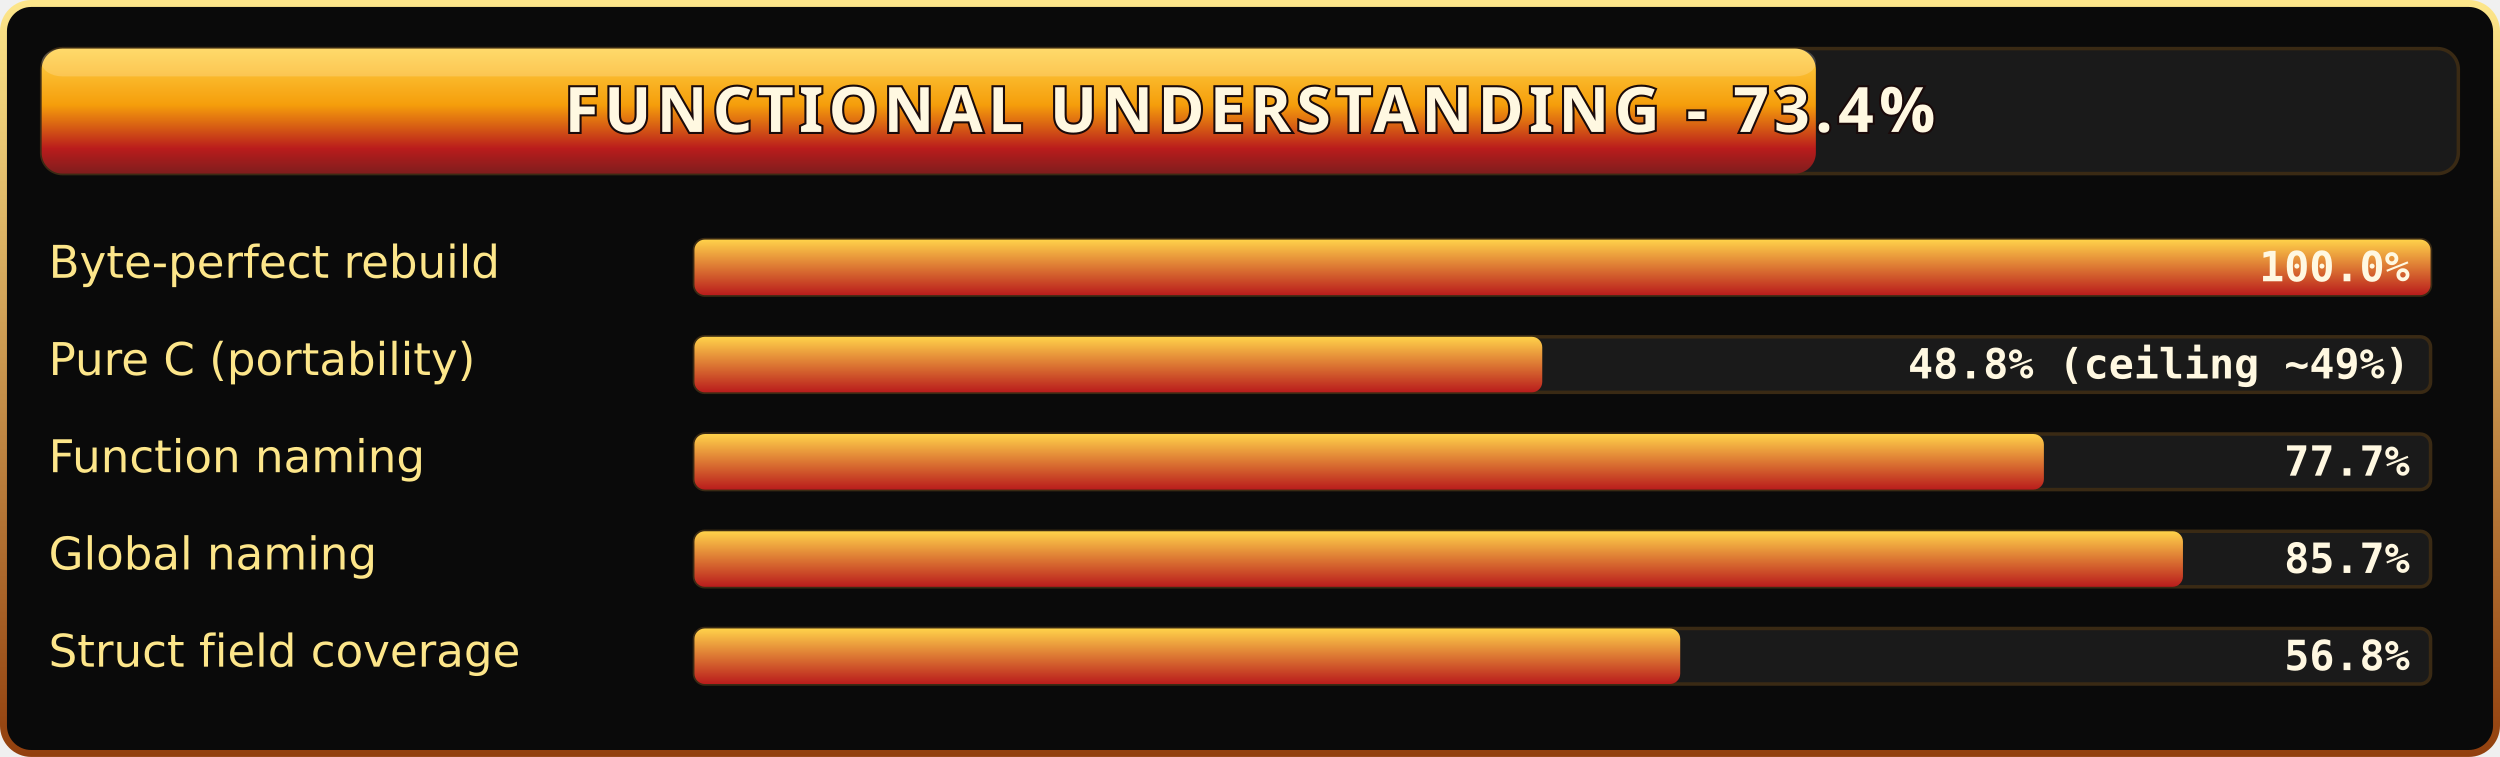
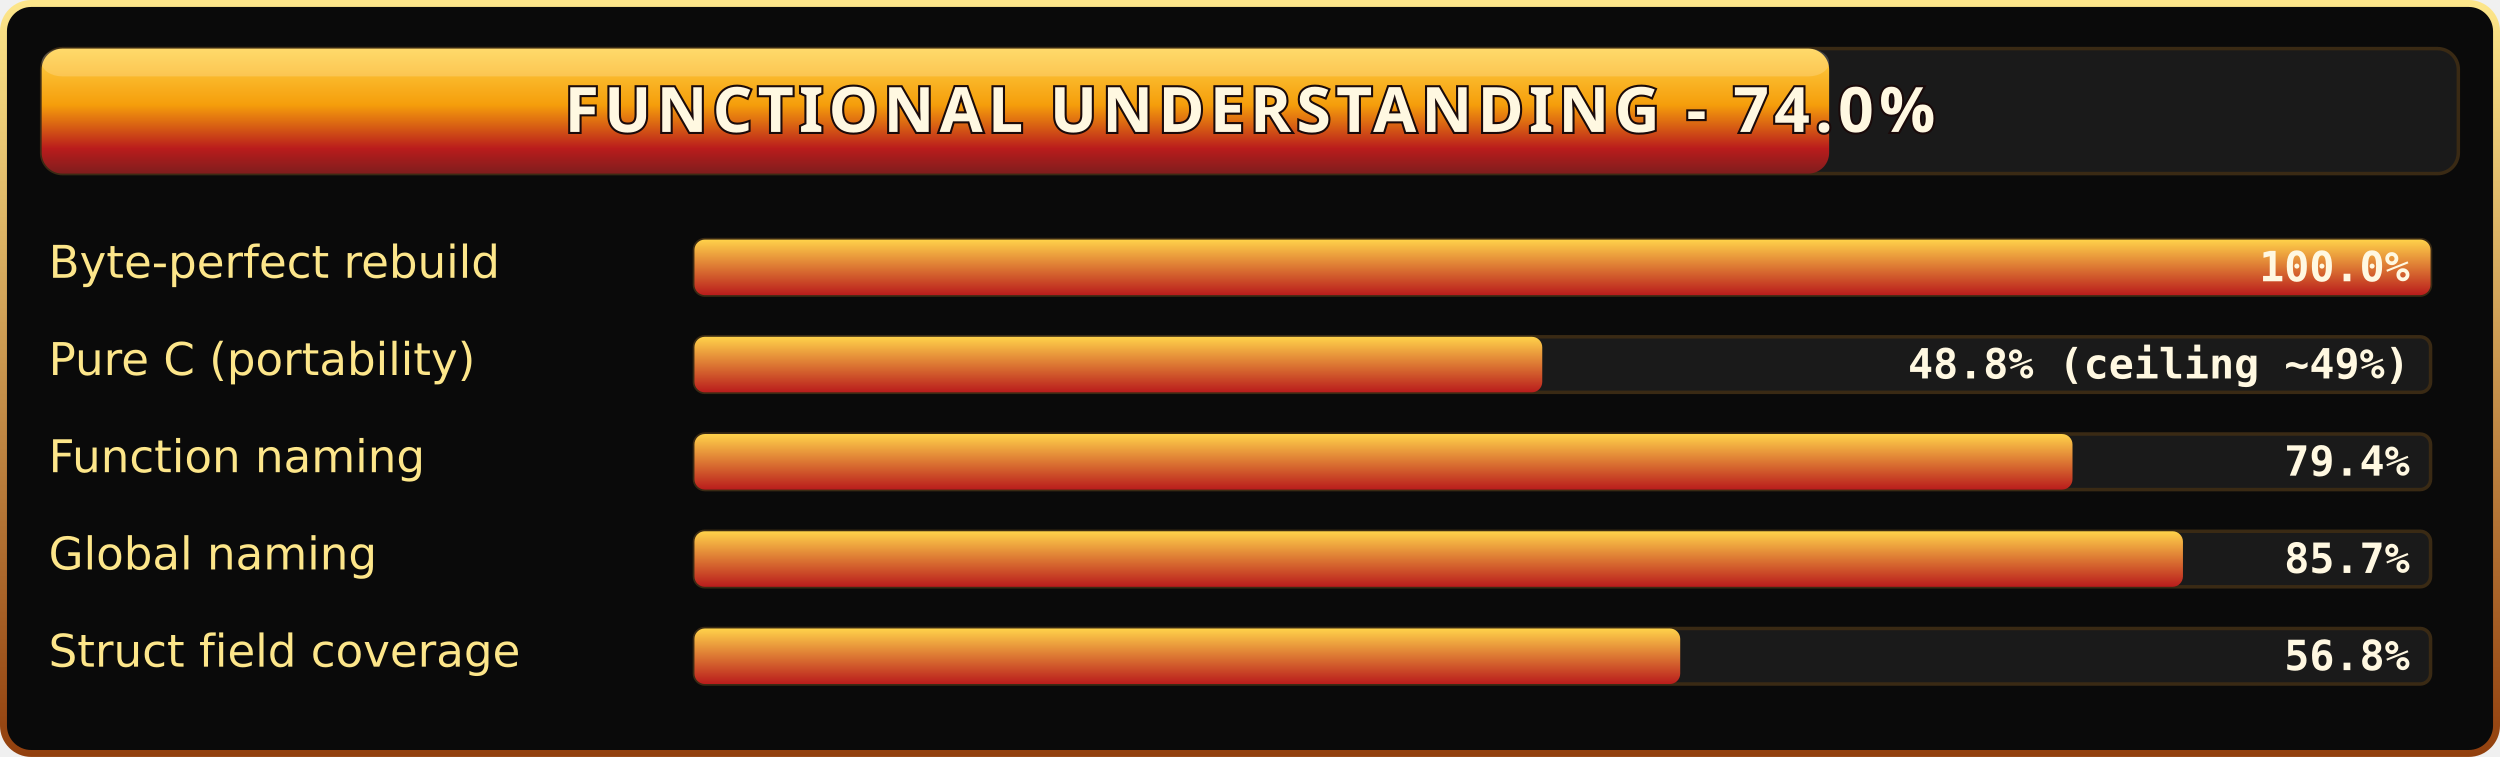
- <svg xmlns="http://www.w3.org/2000/svg" width="720" height="218" viewBox="0 0 720 218" role="img" aria-label="MK4 decomp progress 73.4%">
+ <svg xmlns="http://www.w3.org/2000/svg" width="720" height="218" viewBox="0 0 720 218" role="img" aria-label="MK4 decomp progress 74.0%">
  <defs>
    <linearGradient id="fillGrad" x1="0" y1="0" x2="0" y2="1">
      <stop offset="0%" stop-color="#ffd24a" />
      <stop offset="45%" stop-color="#f59e0b" />
      <stop offset="80%" stop-color="#b91c1c" />
      <stop offset="100%" stop-color="#7f1d1d" />
    </linearGradient>
    <linearGradient id="rowGrad" x1="0" y1="0" x2="0" y2="1">
      <stop offset="0%" stop-color="#ffd24a" />
      <stop offset="100%" stop-color="#b91c1c" />
    </linearGradient>
    <linearGradient id="borderGrad" x1="0" y1="0" x2="0" y2="1">
      <stop offset="0%" stop-color="#fde68a" />
      <stop offset="100%" stop-color="#92400e" />
    </linearGradient>
  </defs>
  <rect x="1" y="1" width="718" height="216" rx="8" ry="8" fill="#0a0a0a" stroke="url(#borderGrad)" stroke-width="2" />
  <rect x="12" y="14" width="696" height="36" rx="6" ry="6" fill="#1a1a1a" stroke="#3a2a14" stroke-width="1" />
-   <rect x="12" y="14" width="510.97" height="36" rx="6" ry="6" fill="url(#fillGrad)" />
-   <rect x="12" y="14" width="510.97" height="8" rx="6" ry="6" fill="#ffffff" opacity="0.18" />
-   <text x="360.0" y="38.0" font-family="Impact, 'Arial Black', sans-serif" font-size="18" font-weight="900" text-anchor="middle" fill="#fff8e1" stroke="#1a0a0a" stroke-width="1.2" paint-order="stroke fill" letter-spacing="1.5">FUNCTIONAL UNDERSTANDING - 73.4%</text>
+   <rect x="12" y="14" width="514.79" height="36" rx="6" ry="6" fill="url(#fillGrad)" />
+   <rect x="12" y="14" width="514.79" height="8" rx="6" ry="6" fill="#ffffff" opacity="0.18" />
+   <text x="360.0" y="38.0" font-family="Impact, 'Arial Black', sans-serif" font-size="18" font-weight="900" text-anchor="middle" fill="#fff8e1" stroke="#1a0a0a" stroke-width="1.2" paint-order="stroke fill" letter-spacing="1.5">FUNCTIONAL UNDERSTANDING - 74.0%</text>
  <text x="14" y="80" font-family="'DejaVu Sans', Verdana, sans-serif" font-size="13" fill="#fde68a">Byte-perfect rebuild</text>
  <rect x="200" y="69" width="500" height="16" rx="3" ry="3" fill="#1a1a1a" stroke="#3a2a14" stroke-width="1" />
  <rect x="200" y="69" width="500.00" height="16" rx="3" ry="3" fill="url(#rowGrad)" />
  <text x="694" y="81" font-family="'DejaVu Sans Mono', monospace" font-size="12" fill="#fff8e1" text-anchor="end" font-weight="bold">100.0%</text>
  <text x="14" y="108" font-family="'DejaVu Sans', Verdana, sans-serif" font-size="13" fill="#fde68a">Pure C (portability)</text>
  <rect x="200" y="97" width="500" height="16" rx="3" ry="3" fill="#1a1a1a" stroke="#3a2a14" stroke-width="1" />
  <rect x="200" y="97" width="244.17" height="16" rx="3" ry="3" fill="url(#rowGrad)" />
  <text x="694" y="109" font-family="'DejaVu Sans Mono', monospace" font-size="12" fill="#fff8e1" text-anchor="end" font-weight="bold">48.8% (ceiling ~49%)</text>
  <text x="14" y="136" font-family="'DejaVu Sans', Verdana, sans-serif" font-size="13" fill="#fde68a">Function naming</text>
  <rect x="200" y="125" width="500" height="16" rx="3" ry="3" fill="#1a1a1a" stroke="#3a2a14" stroke-width="1" />
-   <rect x="200" y="125" width="388.64" height="16" rx="3" ry="3" fill="url(#rowGrad)" />
-   <text x="694" y="137" font-family="'DejaVu Sans Mono', monospace" font-size="12" fill="#fff8e1" text-anchor="end" font-weight="bold">77.7%</text>
+   <rect x="200" y="125" width="396.88" height="16" rx="3" ry="3" fill="url(#rowGrad)" />
+   <text x="694" y="137" font-family="'DejaVu Sans Mono', monospace" font-size="12" fill="#fff8e1" text-anchor="end" font-weight="bold">79.4%</text>
  <text x="14" y="164" font-family="'DejaVu Sans', Verdana, sans-serif" font-size="13" fill="#fde68a">Global naming</text>
  <rect x="200" y="153" width="500" height="16" rx="3" ry="3" fill="#1a1a1a" stroke="#3a2a14" stroke-width="1" />
  <rect x="200" y="153" width="428.69" height="16" rx="3" ry="3" fill="url(#rowGrad)" />
  <text x="694" y="165" font-family="'DejaVu Sans Mono', monospace" font-size="12" fill="#fff8e1" text-anchor="end" font-weight="bold">85.7%</text>
  <text x="14" y="192" font-family="'DejaVu Sans', Verdana, sans-serif" font-size="13" fill="#fde68a">Struct field coverage</text>
  <rect x="200" y="181" width="500" height="16" rx="3" ry="3" fill="#1a1a1a" stroke="#3a2a14" stroke-width="1" />
  <rect x="200" y="181" width="283.90" height="16" rx="3" ry="3" fill="url(#rowGrad)" />
  <text x="694" y="193" font-family="'DejaVu Sans Mono', monospace" font-size="12" fill="#fff8e1" text-anchor="end" font-weight="bold">56.8%</text>
</svg>
